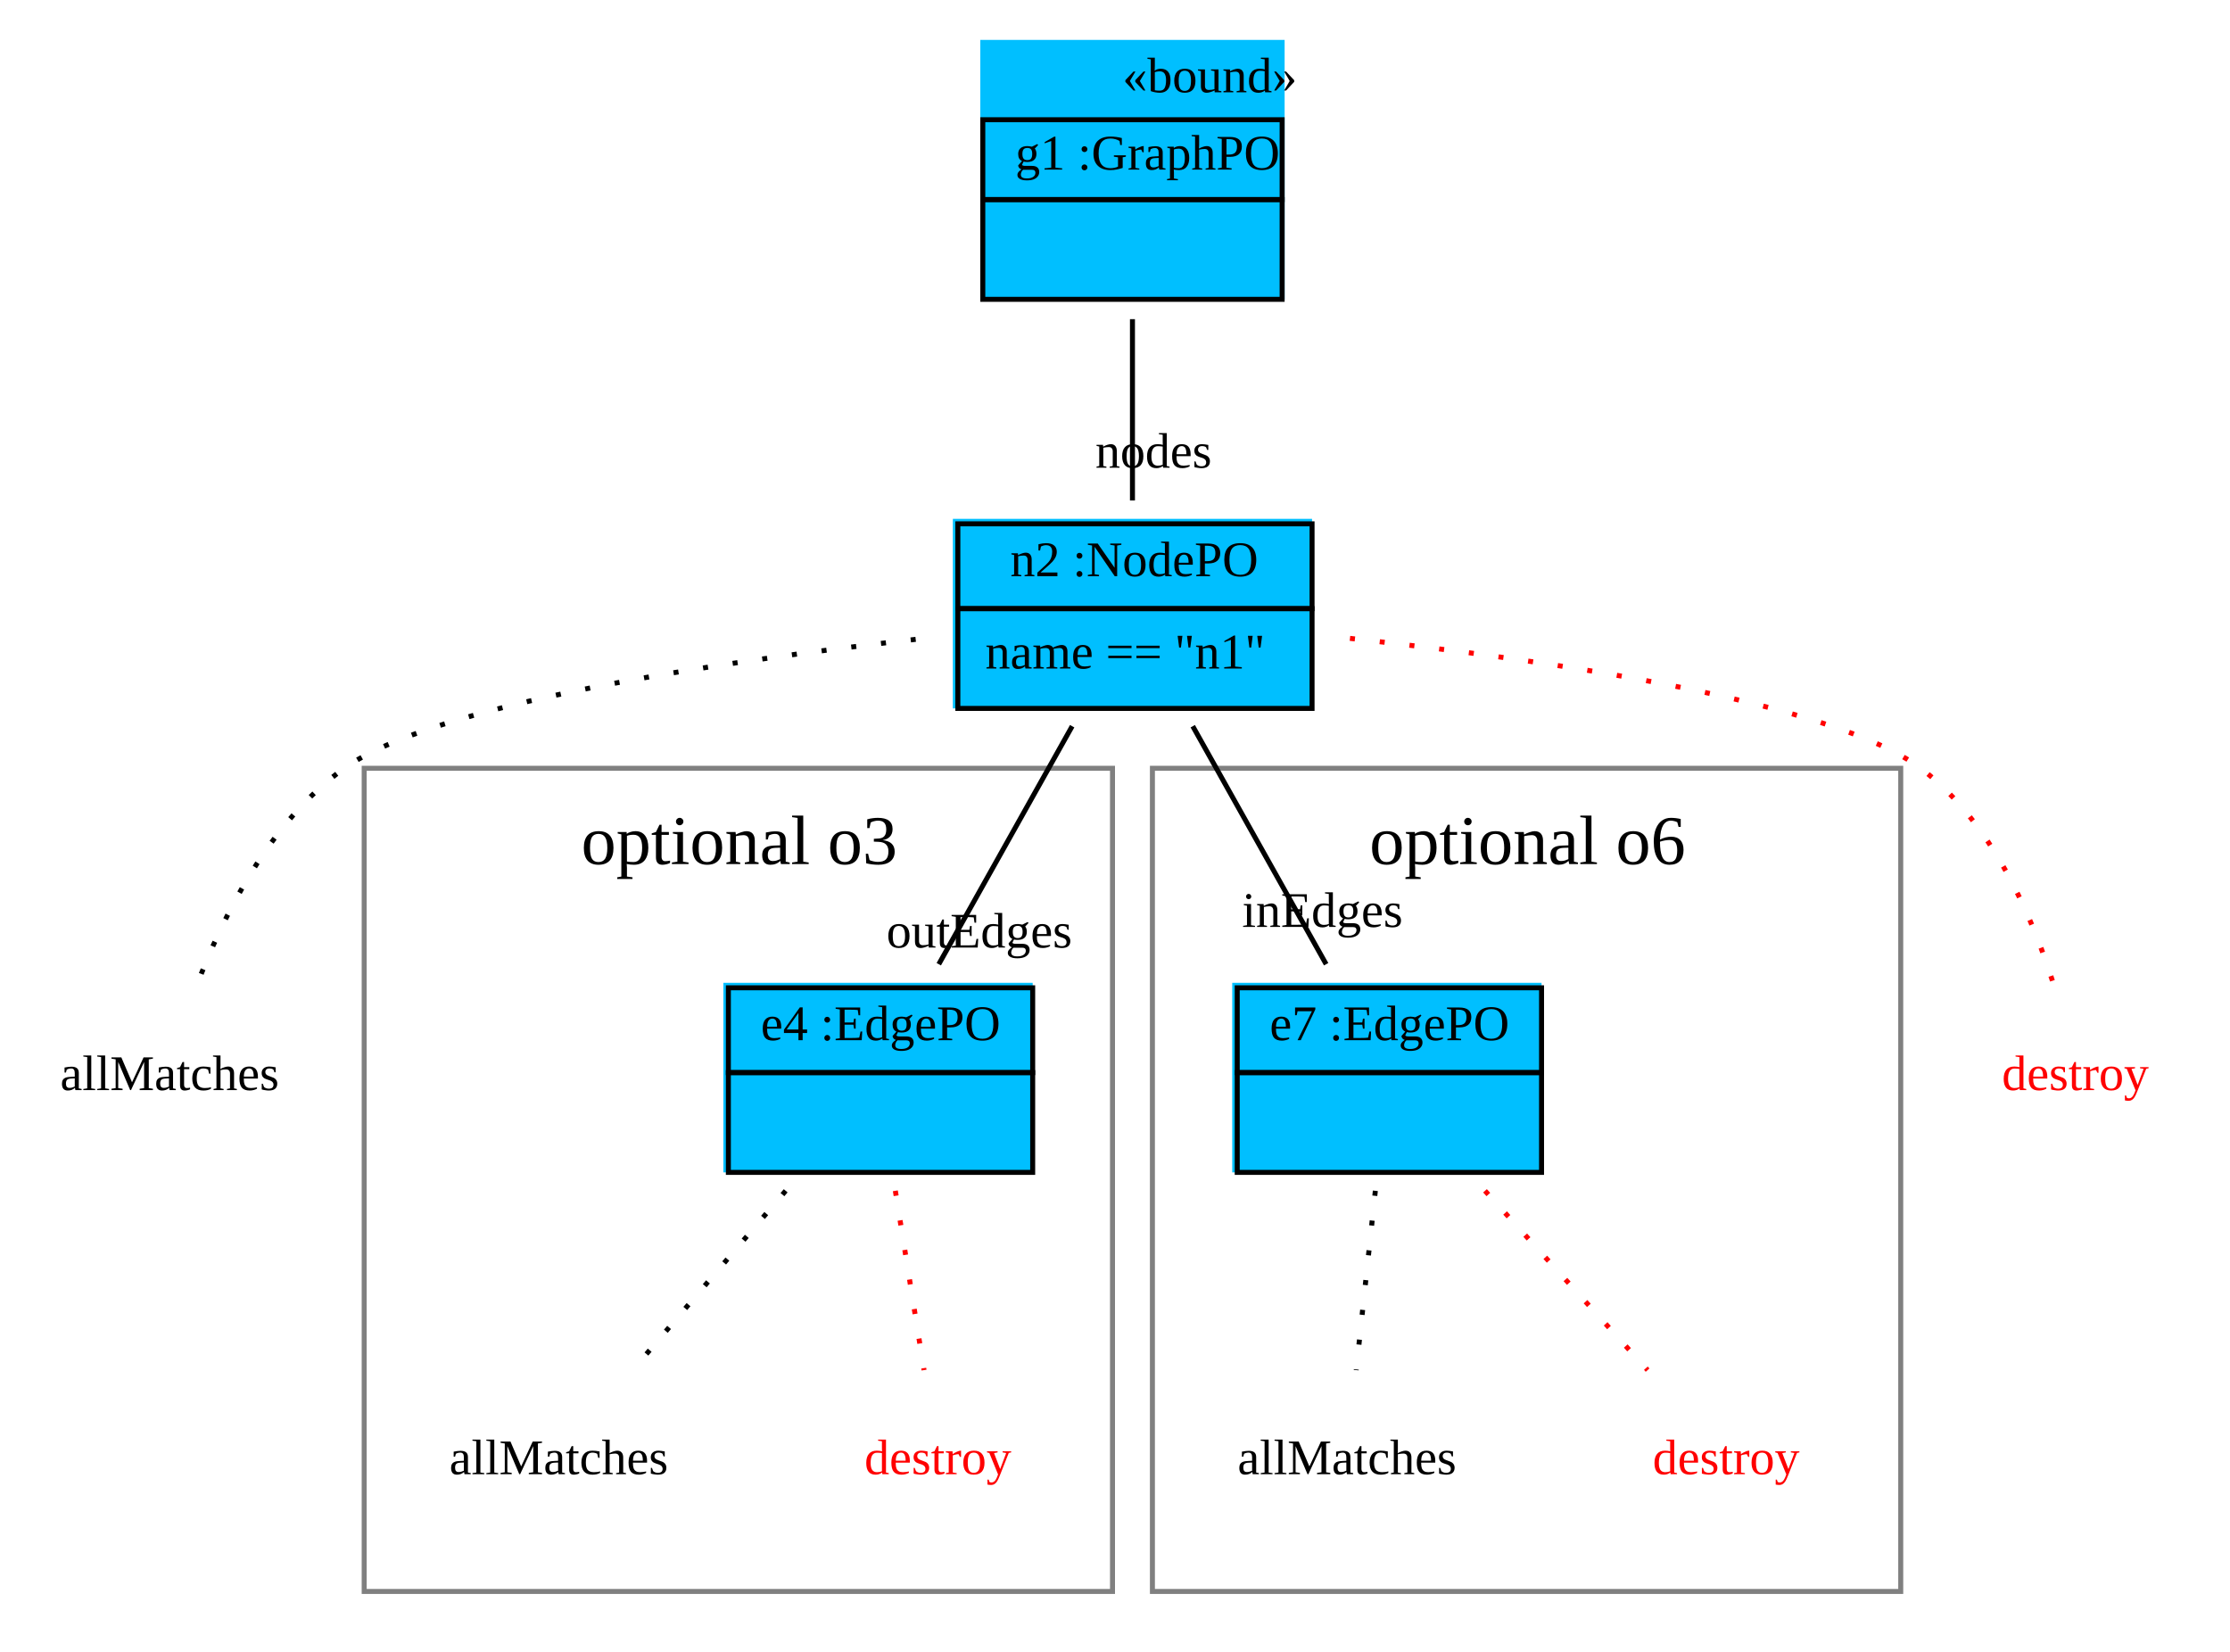
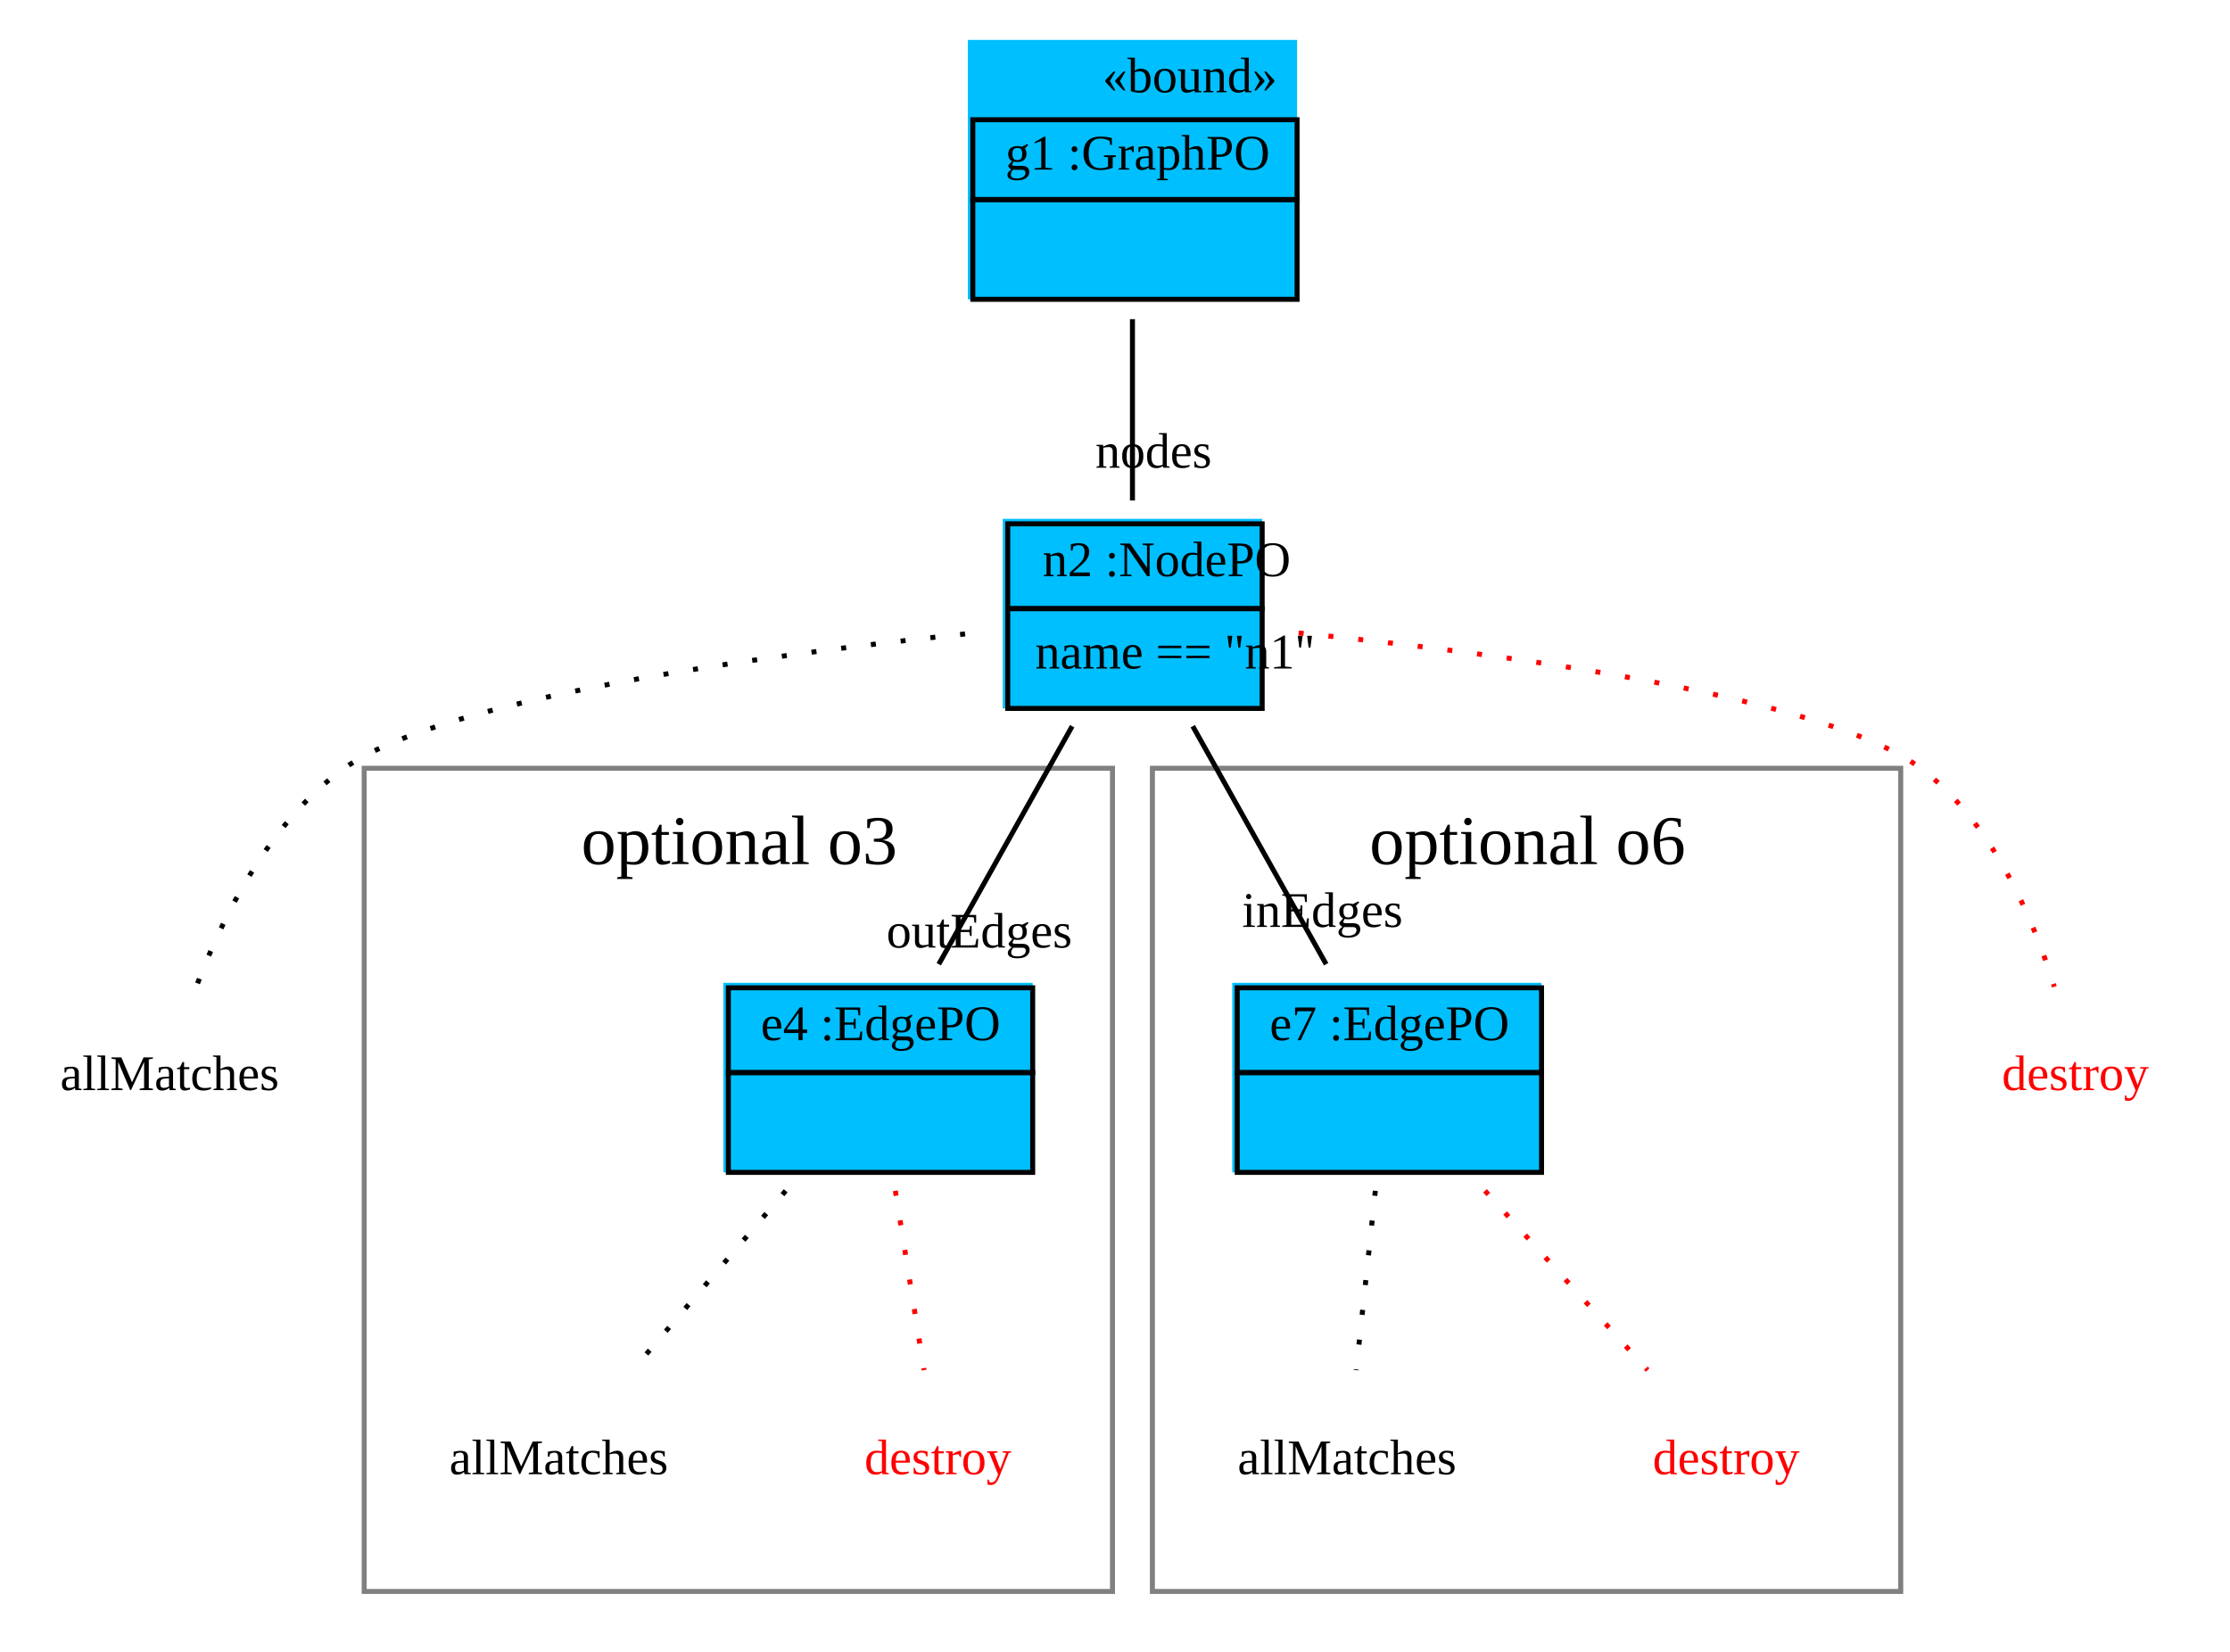
<svg xmlns="http://www.w3.org/2000/svg" width="447pt" height="331pt" viewBox="0.00 0.00 447.00 331.00">
  <g id="graph1" class="graph" transform="scale(1 1) rotate(0) translate(4 327)">
    <polygon fill="white" stroke="white" points="-4,5 -4,-327 444,-327 444,5 -4,5" />
    <g id="graph2" class="cluster">
      <polygon fill="none" stroke="grey" points="69,-8 69,-173 219,-173 219,-8 69,-8" />
      <text text-anchor="start" x="112.5" y="-153.8" font-family="Times New Roman,serif" font-size="14.00">optional o3</text>
    </g>
    <g id="graph3" class="cluster">
      <polygon fill="none" stroke="grey" points="227,-8 227,-173 377,-173 377,-8 227,-8" />
      <text text-anchor="start" x="270.5" y="-153.8" font-family="Times New Roman,serif" font-size="14.00">optional o6</text>
    </g>
    <g id="node1" class="node">
-       <polygon fill="deepskyblue" stroke="deepskyblue" points="193,-267.5 193,-318.5 253,-318.5 253,-267.5 193,-267.5" />
-       <text text-anchor="start" x="221" y="-308.5" font-family="Times New Roman,serif" font-size="10.00">«bound»</text>
-       <polygon fill="none" stroke="black" points="193,-287 193,-303 253,-303 253,-287 193,-287" />
-       <text text-anchor="start" x="196.5" y="-293" font-family="Times New Roman,serif" font-size="10.00"> </text>
-       <text text-anchor="start" x="199.5" y="-293" font-family="Times New Roman,serif" font-size="10.00"> g1 :GraphPO </text>
-       <polygon fill="none" stroke="black" points="193,-267 193,-287 253,-287 253,-267 193,-267" />
-       <text text-anchor="start" x="220.5" y="-275" font-family="Times New Roman,serif" font-size="10.00">  </text>
+       <polygon fill="deepskyblue" stroke="deepskyblue" points="190.5,-267.5 190.5,-318.5 255.5,-318.5 255.5,-267.5 190.5,-267.5" />
+       <text text-anchor="start" x="217" y="-308.5" font-family="Times New Roman,serif" font-size="10.00">«bound»</text>
+       <polygon fill="none" stroke="black" points="191,-287 191,-303 256,-303 256,-287 191,-287" />
+       <text text-anchor="start" x="194.5" y="-293" font-family="Times New Roman,serif" font-size="10.00"> </text>
+       <text text-anchor="start" x="197.5" y="-293" font-family="Times New Roman,serif" font-size="10.00"> g1 :GraphPO </text>
+       <polygon fill="none" stroke="black" points="191,-267 191,-287 256,-287 256,-267 191,-267" />
+       <text text-anchor="start" x="221" y="-275" font-family="Times New Roman,serif" font-size="10.00">  </text>
    </g>
    <g id="node2" class="node">
-       <polygon fill="deepskyblue" stroke="deepskyblue" points="187.5,-185.5 187.5,-222.5 258.5,-222.5 258.5,-185.5 187.5,-185.5" />
-       <polygon fill="none" stroke="black" points="188,-205 188,-222 259,-222 259,-205 188,-205" />
-       <text text-anchor="start" x="195.5" y="-211.5" font-family="Times New Roman,serif" font-size="10.00"> </text>
-       <text text-anchor="start" x="198.5" y="-211.5" font-family="Times New Roman,serif" font-size="10.00"> n2 :NodePO </text>
-       <polygon fill="none" stroke="black" points="188,-185 188,-205 259,-205 259,-185 188,-185" />
-       <text text-anchor="start" x="193.5" y="-193" font-family="Times New Roman,serif" font-size="10.00"> name == "n1" </text>
+       <polygon fill="deepskyblue" stroke="deepskyblue" points="197.5,-185.5 197.5,-222.5 248.5,-222.5 248.5,-185.5 197.5,-185.5" />
+       <polygon fill="none" stroke="black" points="198,-205 198,-222 249,-222 249,-205 198,-205" />
+       <text text-anchor="start" x="202" y="-211.5" font-family="Times New Roman,serif" font-size="10.00"> </text>
+       <text text-anchor="start" x="205" y="-211.5" font-family="Times New Roman,serif" font-size="10.00"> n2 :NodePO </text>
+       <polygon fill="none" stroke="black" points="198,-185 198,-205 249,-205 249,-185 198,-185" />
+       <text text-anchor="start" x="203.5" y="-193" font-family="Times New Roman,serif" font-size="10.00"> name == "n1" </text>
    </g>
    <g id="edge16" class="edge">
      <path fill="none" stroke="black" d="M223,-263.03C223,-251.167 223,-237.675 223,-226.687" />
      <text text-anchor="middle" x="227.226" y="-233.25" font-family="Times New Roman,serif" font-size="10.00">nodes</text>
    </g>
    <g id="node3" class="node">
      <text text-anchor="middle" x="30" y="-108.5" font-family="Times New Roman,serif" font-size="10.00">allMatches</text>
    </g>
    <g id="edge4" class="edge">
-       <path fill="none" stroke="black" stroke-dasharray="1,5" d="M179.546,-198.845C139.297,-194.276 83.025,-185.834 65,-173 50.081,-162.377 40.629,-143.26 35.359,-129.25" />
+       <path fill="none" stroke="black" stroke-dasharray="1,5" d="M189.448,-199.928C149.16,-195.682 84.56,-186.927 65,-173 50.081,-162.377 40.629,-143.26 35.359,-129.25" />
    </g>
    <g id="node5" class="node">
      <polygon fill="deepskyblue" stroke="deepskyblue" points="141.5,-92.5 141.5,-129.5 202.5,-129.5 202.5,-92.5 141.5,-92.5" />
      <polygon fill="none" stroke="black" points="142,-112 142,-129 203,-129 203,-112 142,-112" />
      <text text-anchor="start" x="145.5" y="-118.5" font-family="Times New Roman,serif" font-size="10.00"> </text>
      <text text-anchor="start" x="148.5" y="-118.5" font-family="Times New Roman,serif" font-size="10.00"> e4 :EdgePO </text>
      <polygon fill="none" stroke="black" points="142,-92 142,-112 203,-112 203,-92 142,-92" />
      <text text-anchor="start" x="170" y="-100" font-family="Times New Roman,serif" font-size="10.00">  </text>
    </g>
    <g id="edge18" class="edge">
      <path fill="none" stroke="black" d="M210.914,-181.434C202.843,-167.033 192.266,-148.16 184.176,-133.726" />
      <text text-anchor="middle" x="192.294" y="-137.066" font-family="Times New Roman,serif" font-size="10.00">outEdges</text>
    </g>
    <g id="node9" class="node">
      <polygon fill="deepskyblue" stroke="deepskyblue" points="243.5,-92.5 243.5,-129.5 304.5,-129.5 304.5,-92.5 243.5,-92.5" />
      <polygon fill="none" stroke="black" points="244,-112 244,-129 305,-129 305,-112 244,-112" />
      <text text-anchor="start" x="247.5" y="-118.5" font-family="Times New Roman,serif" font-size="10.00"> </text>
      <text text-anchor="start" x="250.5" y="-118.5" font-family="Times New Roman,serif" font-size="10.00"> e7 :EdgePO </text>
      <polygon fill="none" stroke="black" points="244,-92 244,-112 305,-112 305,-92 244,-92" />
      <text text-anchor="start" x="272" y="-100" font-family="Times New Roman,serif" font-size="10.00">  </text>
    </g>
    <g id="edge20" class="edge">
      <path fill="none" stroke="black" d="M235.086,-181.434C243.157,-167.033 253.734,-148.16 261.824,-133.726" />
      <text text-anchor="middle" x="261.08" y="-141.199" font-family="Times New Roman,serif" font-size="10.00">inEdges</text>
    </g>
    <g id="node12" class="node">
      <text text-anchor="middle" x="412" y="-108.5" font-family="Times New Roman,serif" font-size="10.00" fill="red">destroy</text>
    </g>
    <g id="edge14" class="edge">
-       <path fill="none" stroke="red" stroke-dasharray="1,5" d="M266.599,-199.042C306.956,-194.621 363.307,-186.287 381,-173 395.249,-162.3 403.443,-143.196 407.785,-129.211" />
+       <path fill="none" stroke="red" stroke-dasharray="1,5" d="M256.317,-200.123C296.699,-196.055 361.744,-187.461 381,-173 395.249,-162.3 403.443,-143.196 407.785,-129.211" />
    </g>
    <g id="node6" class="node">
      <text text-anchor="middle" x="108" y="-31.5" font-family="Times New Roman,serif" font-size="10.00">allMatches</text>
    </g>
    <g id="edge6" class="edge">
      <path fill="none" stroke="black" stroke-dasharray="1,5" d="M153.489,-88.307C143.742,-76.886 131.953,-63.07 122.819,-52.365" />
    </g>
    <g id="node7" class="node">
      <text text-anchor="middle" x="184" y="-31.5" font-family="Times New Roman,serif" font-size="10.00" fill="red">destroy</text>
    </g>
    <g id="edge8" class="edge">
      <path fill="none" stroke="red" stroke-dasharray="1,5" d="M175.471,-88.307C177.298,-76.886 179.509,-63.07 181.222,-52.365" />
    </g>
    <g id="node10" class="node">
      <text text-anchor="middle" x="266" y="-31.5" font-family="Times New Roman,serif" font-size="10.00">allMatches</text>
    </g>
    <g id="edge10" class="edge">
      <path fill="none" stroke="black" stroke-dasharray="1,5" d="M271.686,-88.307C270.468,-76.886 268.994,-63.07 267.852,-52.365" />
    </g>
    <g id="node11" class="node">
      <text text-anchor="middle" x="342" y="-31.5" font-family="Times New Roman,serif" font-size="10.00" fill="red">destroy</text>
    </g>
    <g id="edge12" class="edge">
      <path fill="none" stroke="red" stroke-dasharray="1,5" d="M293.668,-88.307C304.024,-76.886 316.55,-63.07 326.255,-52.365" />
    </g>
  </g>
</svg>
